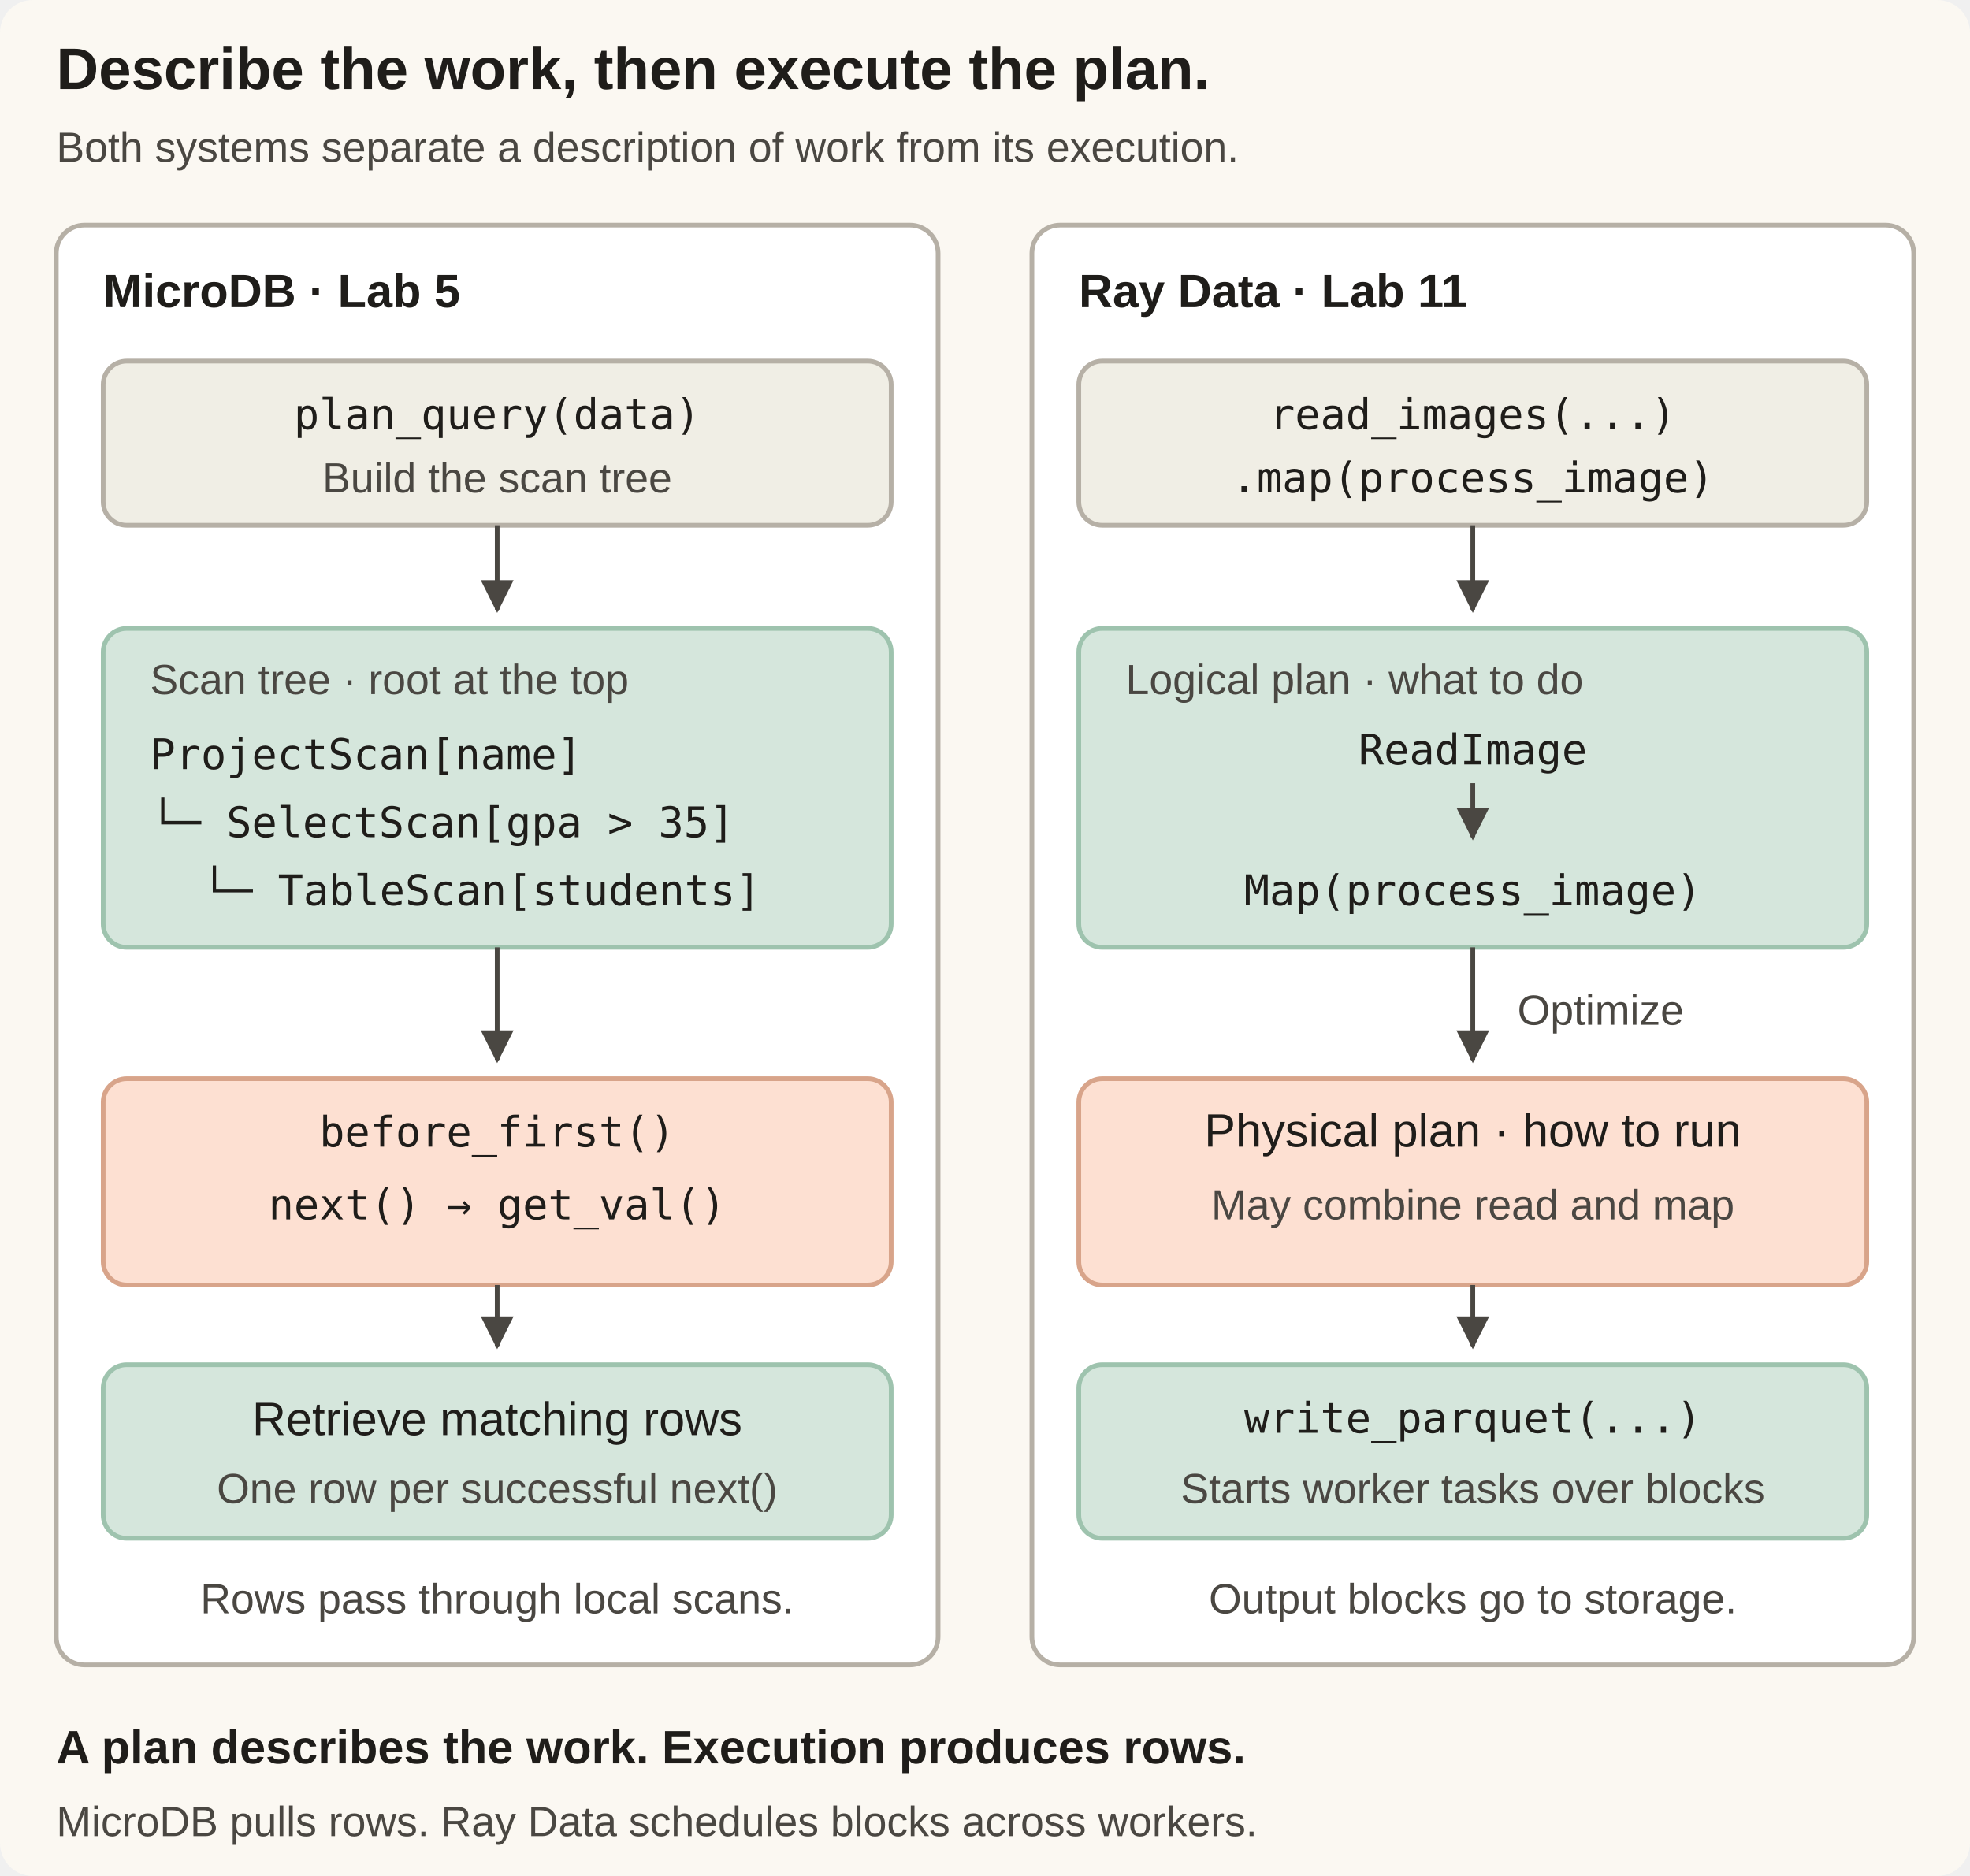
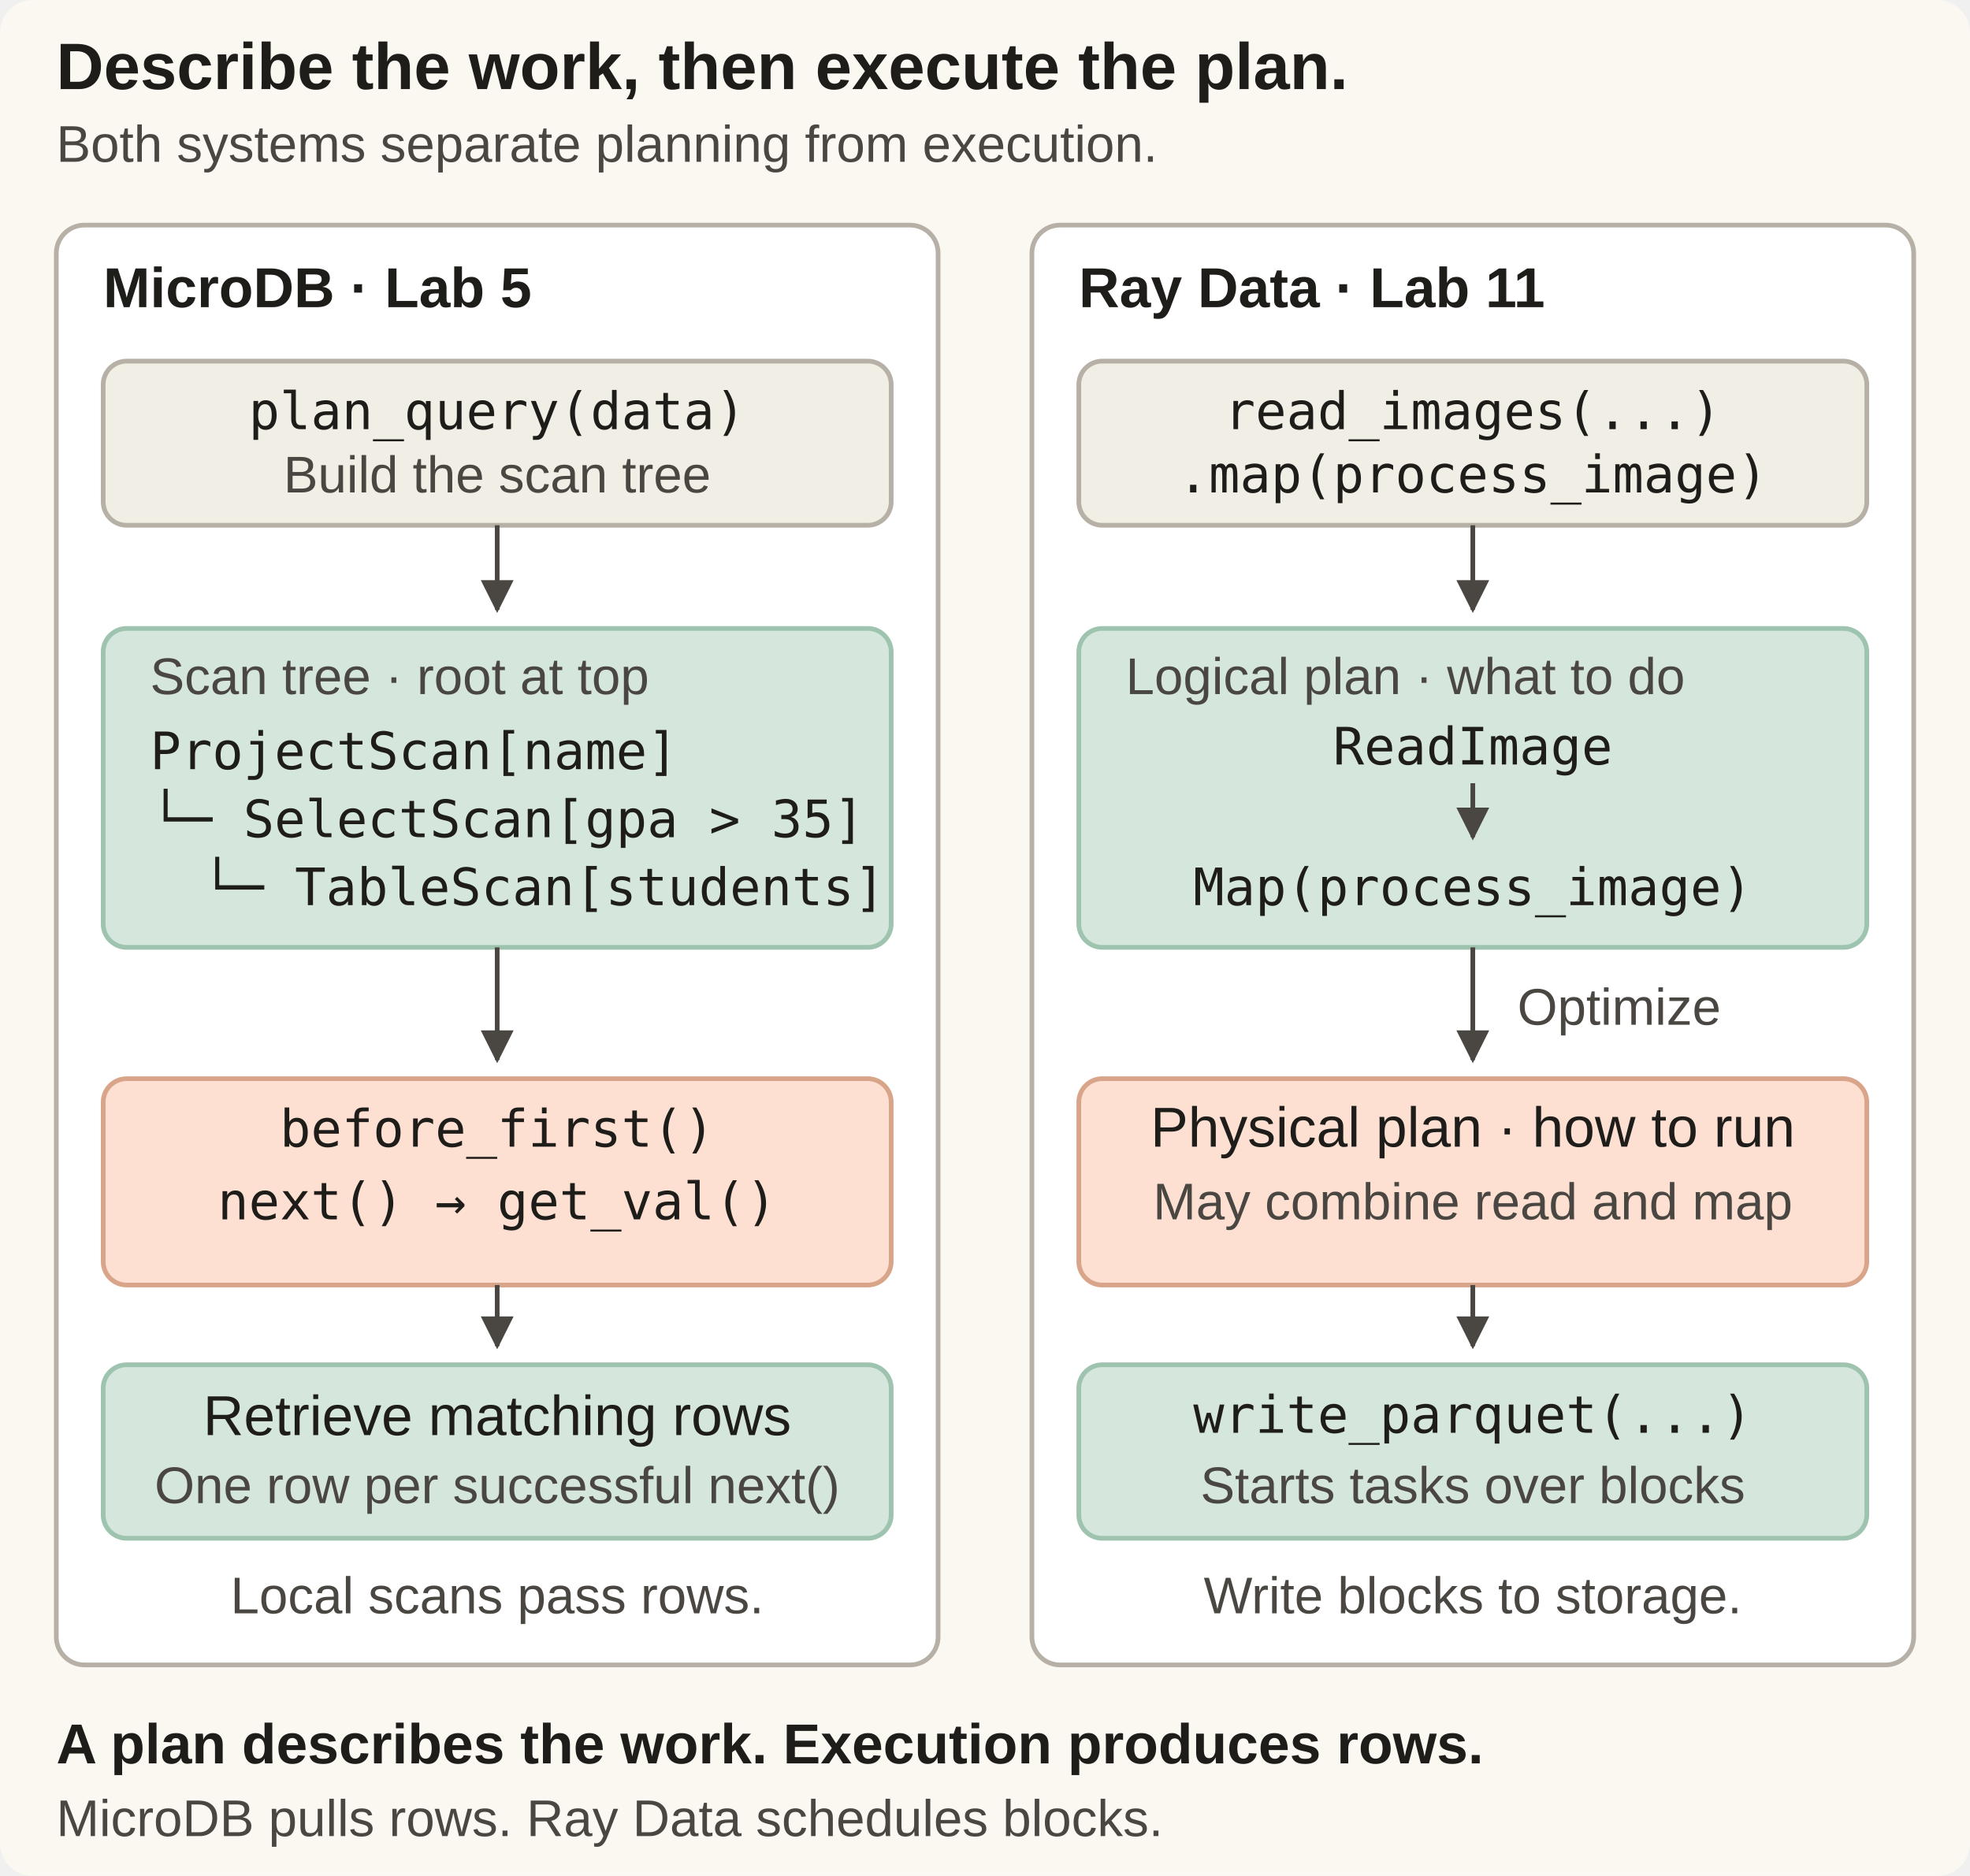
<svg xmlns="http://www.w3.org/2000/svg" width="840" height="800" viewBox="0 0 840 800" role="img" aria-labelledby="title desc">
  <defs>
    <marker id="arrow" viewBox="0 0 10 10" refX="9" refY="5" markerWidth="7" markerHeight="7" orient="auto-start-reverse">
      <path d="M0 0 10 5 0 10Z" fill="#4a4742" />
    </marker>
-     <style>text{font-family:Arial,sans-serif;fill:#1f1d1a;font-size:20px}.heading{font-size:25px;font-weight:700}.small{font-size:18px;fill:#4a4742}.label{font-weight:700}.line{fill:none;stroke:#4a4742;stroke-width:2;marker-end:url(#arrow)}.box{fill:#d5e6dc;stroke:#9ec3ae;stroke-width:2;rx:10}.code{font-family:Menlo,Consolas,monospace;font-size:18px}</style>
+     <style>text{font-family:Arial,sans-serif;fill:#1f1d1a;font-size:24px}.heading{font-size:28px;font-weight:700}.small{font-size:22px;fill:#4a4742}.label{font-weight:700}.line{fill:none;stroke:#4a4742;stroke-width:2;marker-end:url(#arrow)}.box{fill:#d5e6dc;stroke:#9ec3ae;stroke-width:2;rx:10}.code{font-family:Menlo,Consolas,monospace;font-size:22px}</style>
  </defs>
  <rect width="840" height="800" rx="14" fill="#fbf8f2" />
  <text x="24" y="38" class="heading">Describe the work, then execute the plan.</text>
-   <text x="24" y="69" class="small">Both systems separate a description of work from its execution.</text>
+   <text x="24" y="69" class="small">Both systems separate planning from execution.</text>
  <rect x="24" y="96" width="376" height="614" rx="12" fill="#fff" stroke="#b6b0a6" stroke-width="2" />
  <rect x="440" y="96" width="376" height="614" rx="12" fill="#fff" stroke="#b6b0a6" stroke-width="2" />
  <text x="44" y="131" class="label">MicroDB · Lab 5</text>
  <text x="460" y="131" class="label">Ray Data · Lab 11</text>
  <rect x="44" y="154" width="336" height="70" rx="10" fill="#f0eee5" stroke="#b6b0a6" stroke-width="2" />
  <text x="212" y="183" text-anchor="middle" class="code">plan_query(data)</text>
  <text x="212" y="210" text-anchor="middle" class="small">Build the scan tree</text>
  <path d="M212 224V260" class="line" />
  <rect x="44" y="268" width="336" height="136" class="box" />
-   <text x="64" y="296" class="small">Scan tree · root at the top</text>
+   <text x="64" y="296" class="small">Scan tree · root at top</text>
  <text x="64" y="328" class="code">ProjectScan[name]</text>
  <text x="64" y="357" class="code">└─ SelectScan[gpa &gt; 35]</text>
  <text x="86" y="386" class="code">└─ TableScan[students]</text>
  <path d="M212 404V452" class="line" />
  <rect x="44" y="460" width="336" height="88" rx="10" fill="#fde0d2" stroke="#d8a48a" stroke-width="2" />
  <text x="212" y="489" text-anchor="middle" class="code">before_first()</text>
  <text x="212" y="520" text-anchor="middle" class="code">next() → get_val()</text>
  <path d="M212 548V574" class="line" />
  <rect x="44" y="582" width="336" height="74" class="box" />
  <text x="212" y="612" text-anchor="middle">Retrieve matching rows</text>
  <text x="212" y="641" text-anchor="middle" class="small">One row per successful next()</text>
-   <text x="212" y="688" text-anchor="middle" class="small">Rows pass through local scans.</text>
+   <text x="212" y="688" text-anchor="middle" class="small">Local scans pass rows.</text>
  <rect x="460" y="154" width="336" height="70" rx="10" fill="#f0eee5" stroke="#b6b0a6" stroke-width="2" />
  <text x="628" y="183" text-anchor="middle" class="code">read_images(...)</text>
  <text x="628" y="210" text-anchor="middle" class="code">.map(process_image)</text>
  <path d="M628 224V260" class="line" />
  <rect x="460" y="268" width="336" height="136" class="box" />
  <text x="480" y="296" class="small">Logical plan · what to do</text>
  <text x="628" y="326" text-anchor="middle" class="code">ReadImage</text>
  <path d="M628 334V357" class="line" />
  <text x="628" y="386" text-anchor="middle" class="code">Map(process_image)</text>
  <path d="M628 404V452" class="line" />
  <text x="647" y="437" class="small">Optimize</text>
  <rect x="460" y="460" width="336" height="88" rx="10" fill="#fde0d2" stroke="#d8a48a" stroke-width="2" />
  <text x="628" y="489" text-anchor="middle">Physical plan · how to run</text>
  <text x="628" y="520" text-anchor="middle" class="small">May combine read and map</text>
  <path d="M628 548V574" class="line" />
  <rect x="460" y="582" width="336" height="74" class="box" />
  <text x="628" y="611" text-anchor="middle" class="code">write_parquet(...)</text>
-   <text x="628" y="641" text-anchor="middle" class="small">Starts worker tasks over blocks</text>
-   <text x="628" y="688" text-anchor="middle" class="small">Output blocks go to storage.</text>
+   <text x="628" y="641" text-anchor="middle" class="small">Starts tasks over blocks</text>
+   <text x="628" y="688" text-anchor="middle" class="small">Write blocks to storage.</text>
  <text x="24" y="752" class="label">A plan describes the work. Execution produces rows.</text>
-   <text x="24" y="783" class="small">MicroDB pulls rows. Ray Data schedules blocks across workers.</text>
+   <text x="24" y="783" class="small">MicroDB pulls rows. Ray Data schedules blocks.</text>
</svg>
